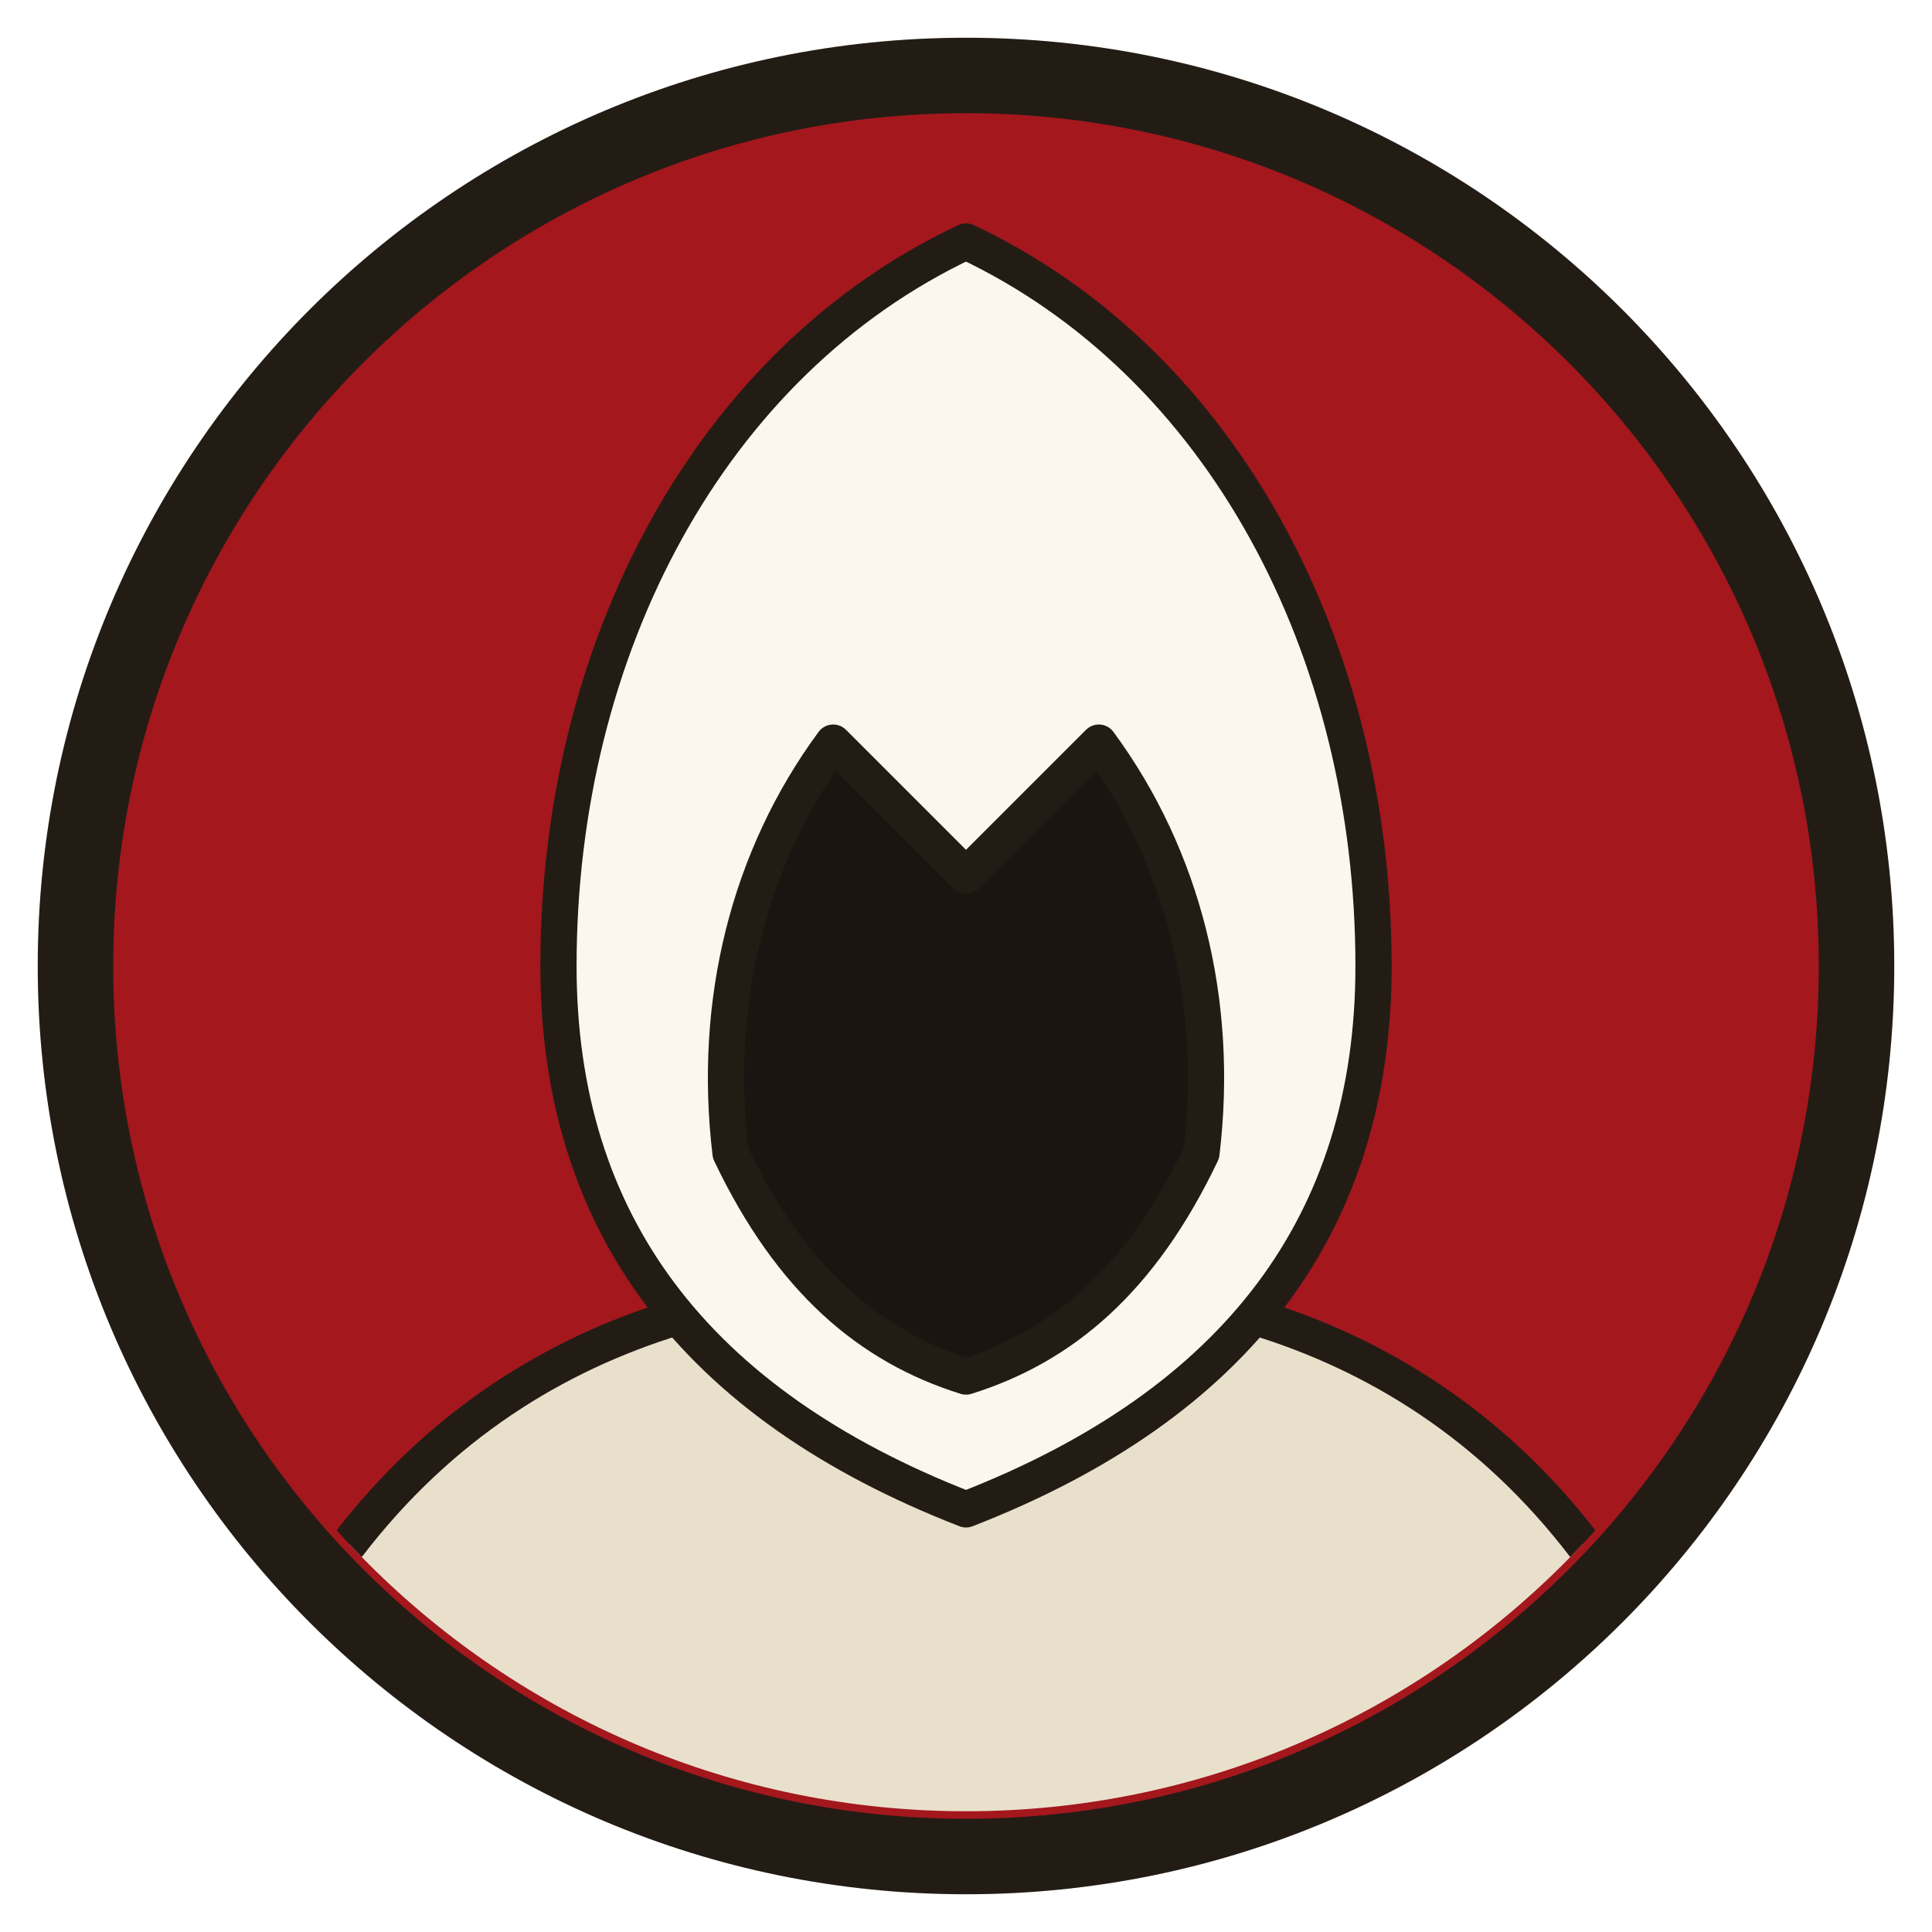
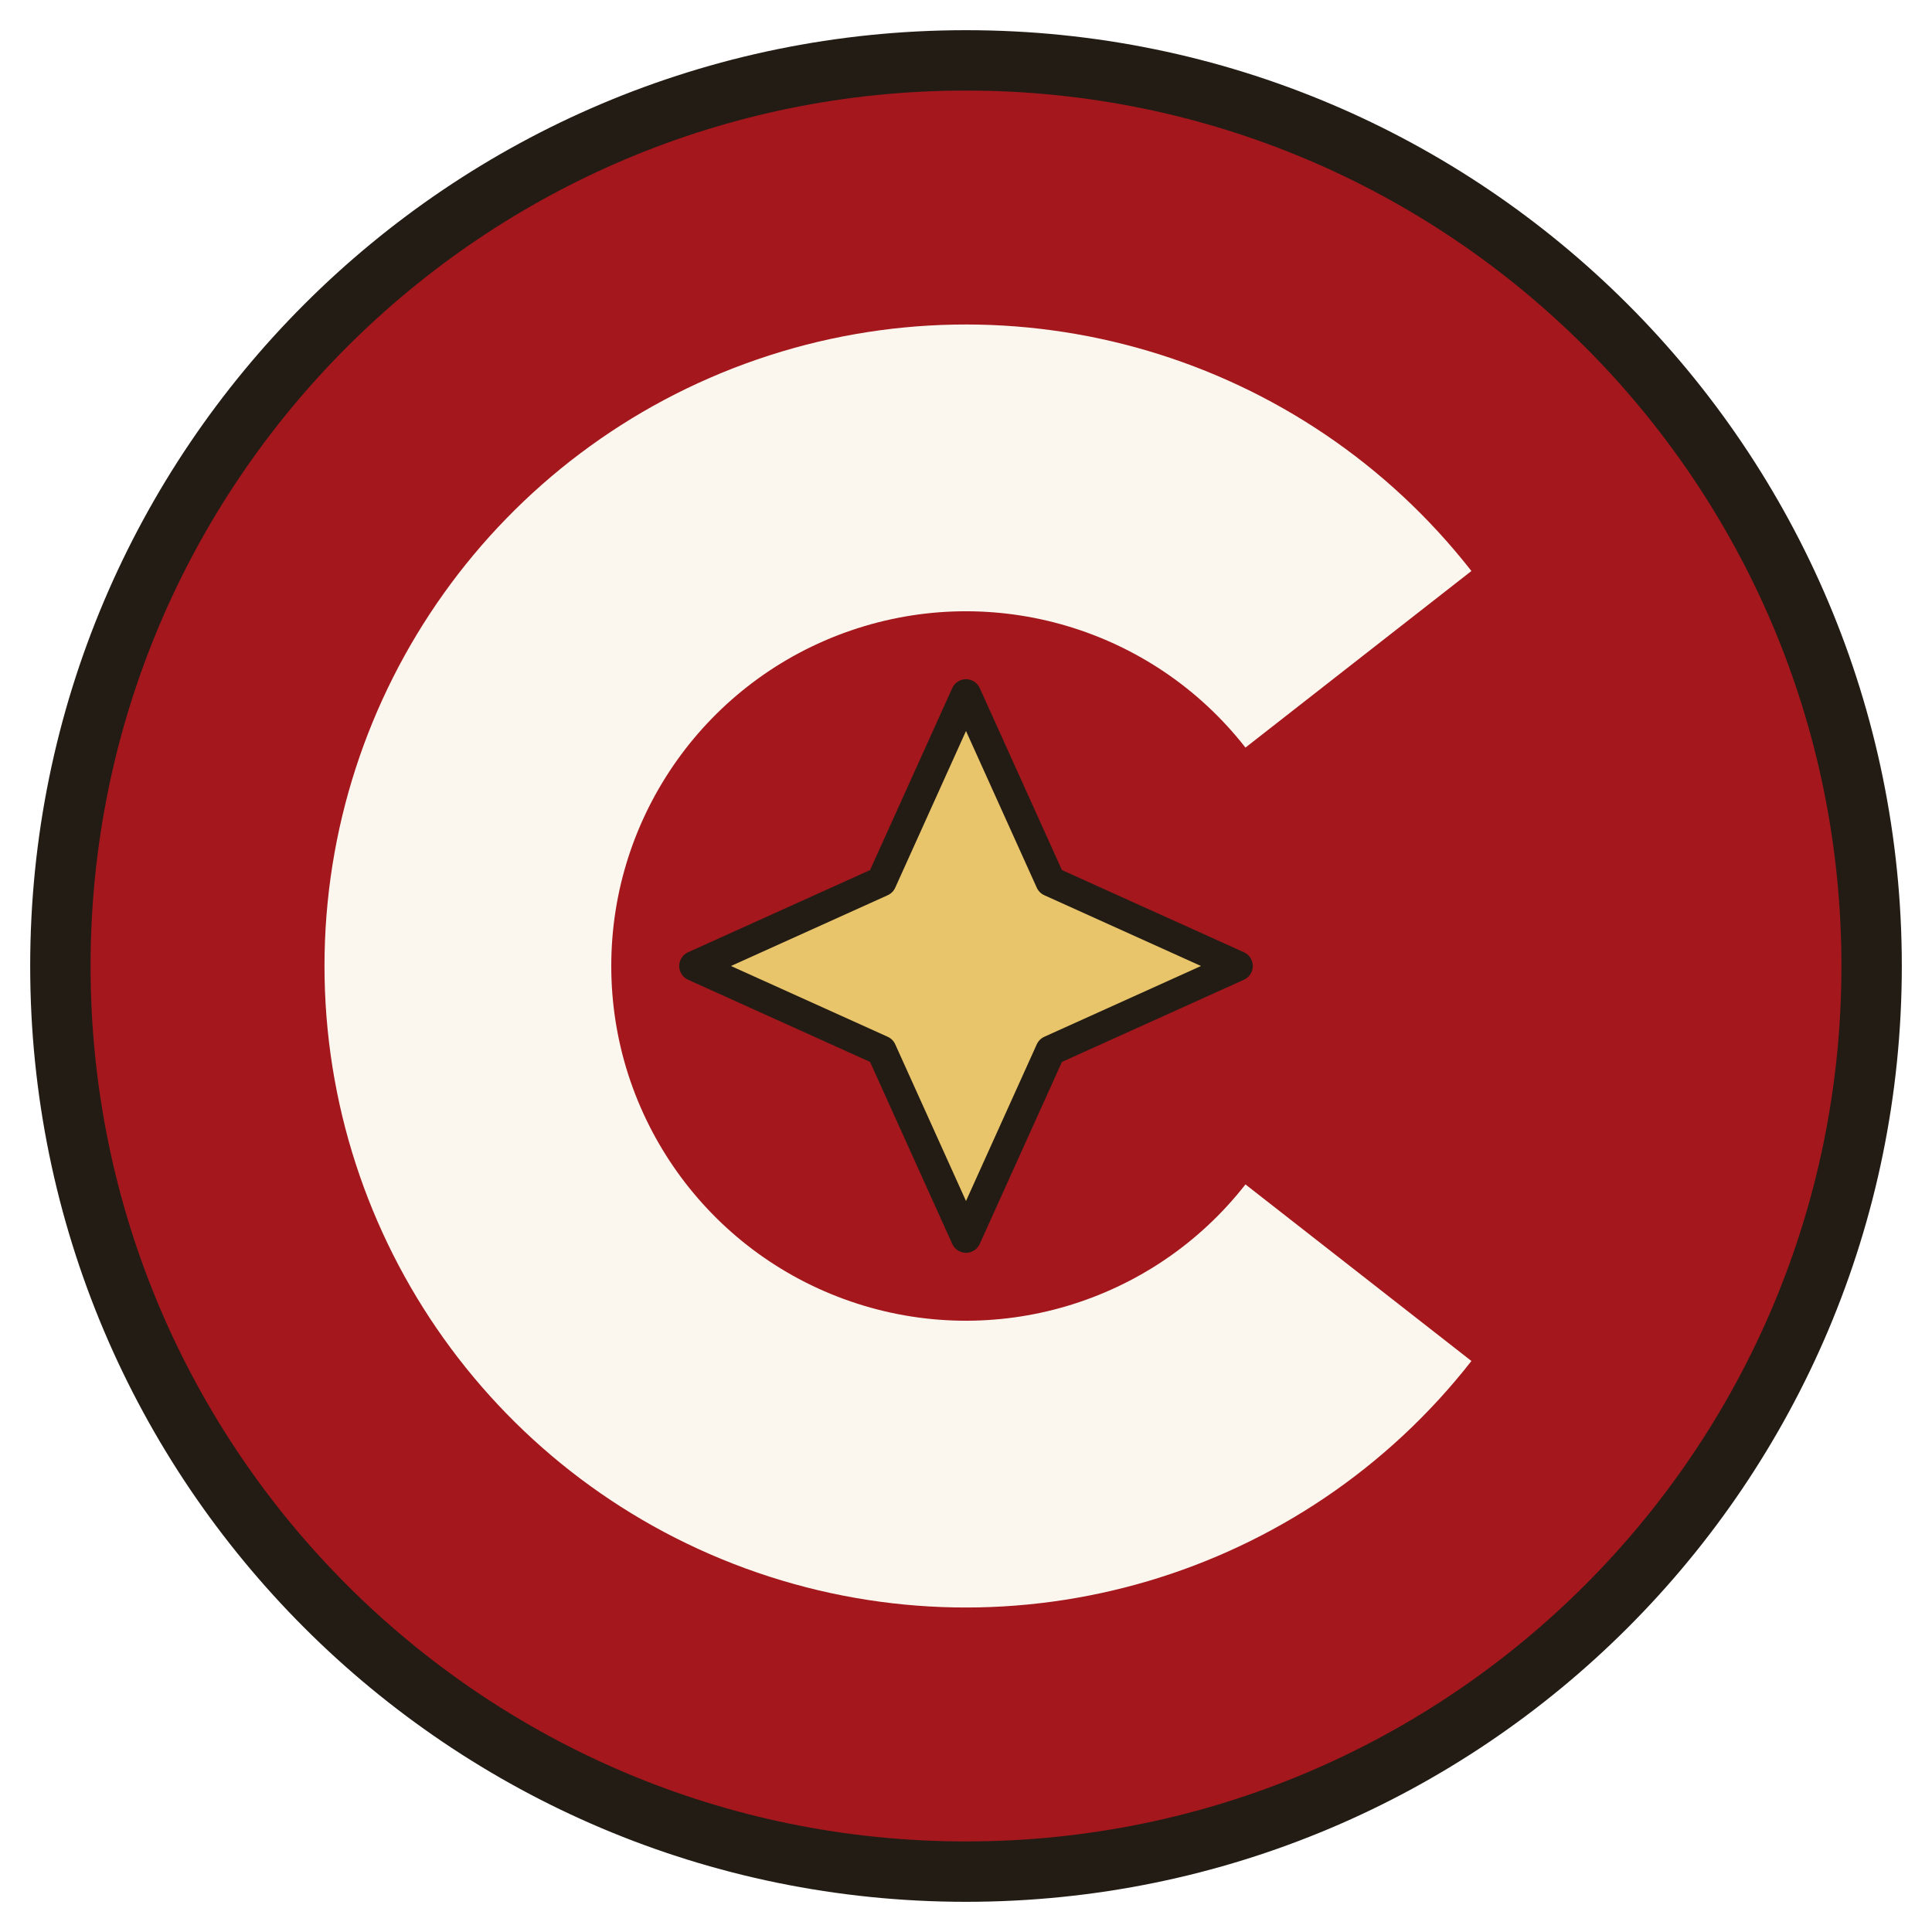
<svg xmlns="http://www.w3.org/2000/svg" viewBox="0 0 64 64">
  <style>#templar { display: none } @media (prefers-color-scheme: dark) { #assassin { display: none } #templar { display: inline } }</style>
  <g id="assassin">
-     <circle cx="32" cy="32" r="29.5" fill="#a3171d" stroke="#231c15" stroke-width="2.5" />
-     <clipPath id="ac">
-       <circle cx="32" cy="32" r="28" />
-     </clipPath>
-     <g clip-path="url(#ac)" stroke="#231c15" stroke-width="1.2" stroke-linejoin="round">
-       <path d="M6 64 C9 50 17 44.5 25 43 L39 43 C47 44.5 55 50 58 64 Z" fill="#e9e0cc" />
-       <path d="M32 8 C23.5 12 18.5 21.5 18.5 32 C18.5 40.5 23 46.5 32 50 C41 46.5 45.5 40.5 45.5 32 C45.5 21.5 40.5 12 32 8 Z" fill="#fbf7ee" />
-       <path d="M32 29 L27.6 24.6 C24.8 28.4 23.6 33.2 24.2 38.2 C26.2 42.4 28.8 44.6 32 45.6 C35.2 44.6 37.8 42.4 39.8 38.2 C40.4 33.2 39.2 28.4 36.4 24.6 Z" fill="#1b1410" />
-     </g>
+     <circle cx="32" cy="32" r="30" fill="#a3171d" stroke="#231c15" stroke-width="2" />
+     <path d="M45 21.84 A16.5 16.5 0 1 0 45 42.16" fill="none" stroke="#fbf7ee" stroke-width="9.5" />
+     <path d="M32 23 L34.8 29.2 L41 32 L34.8 34.8 L32 41 L29.2 34.8 L23 32 L29.2 29.2 Z" fill="#e8c46a" stroke="#231c15" stroke-width="1" stroke-linejoin="round" />
  </g>
  <g id="templar">
-     <circle cx="32" cy="32" r="29.5" fill="#181413" stroke="#d4af37" stroke-width="3" />
-     <path d="M32.0 31.2 L20.8 9.8 L32.0 17.4 L43.2 9.8 Z M32.8 32.0 L54.2 20.8 L46.6 32.0 L54.2 43.2 Z M32.0 32.8 L43.2 54.2 L32.0 46.6 L20.8 54.2 Z M31.2 32.0 L9.8 43.2 L17.4 32.0 L9.8 20.8 Z" stroke-linejoin="round" fill="#b3121b" stroke="#d4af37" stroke-width="1.2" />
+     <circle cx="32" cy="32" r="30" fill="#181413" stroke="#d4af37" stroke-width="2" />
+     <path d="M45 21.84 A16.5 16.5 0 1 0 45 42.16" fill="none" stroke="#d4af37" stroke-width="9.5" />
+     <path d="M32 23 L34.8 29.2 L41 32 L34.8 34.8 L32 41 L29.2 34.8 L23 32 L29.2 29.2 Z" fill="#c4141e" stroke="#d4af37" stroke-width="1" stroke-linejoin="round" />
  </g>
</svg>
